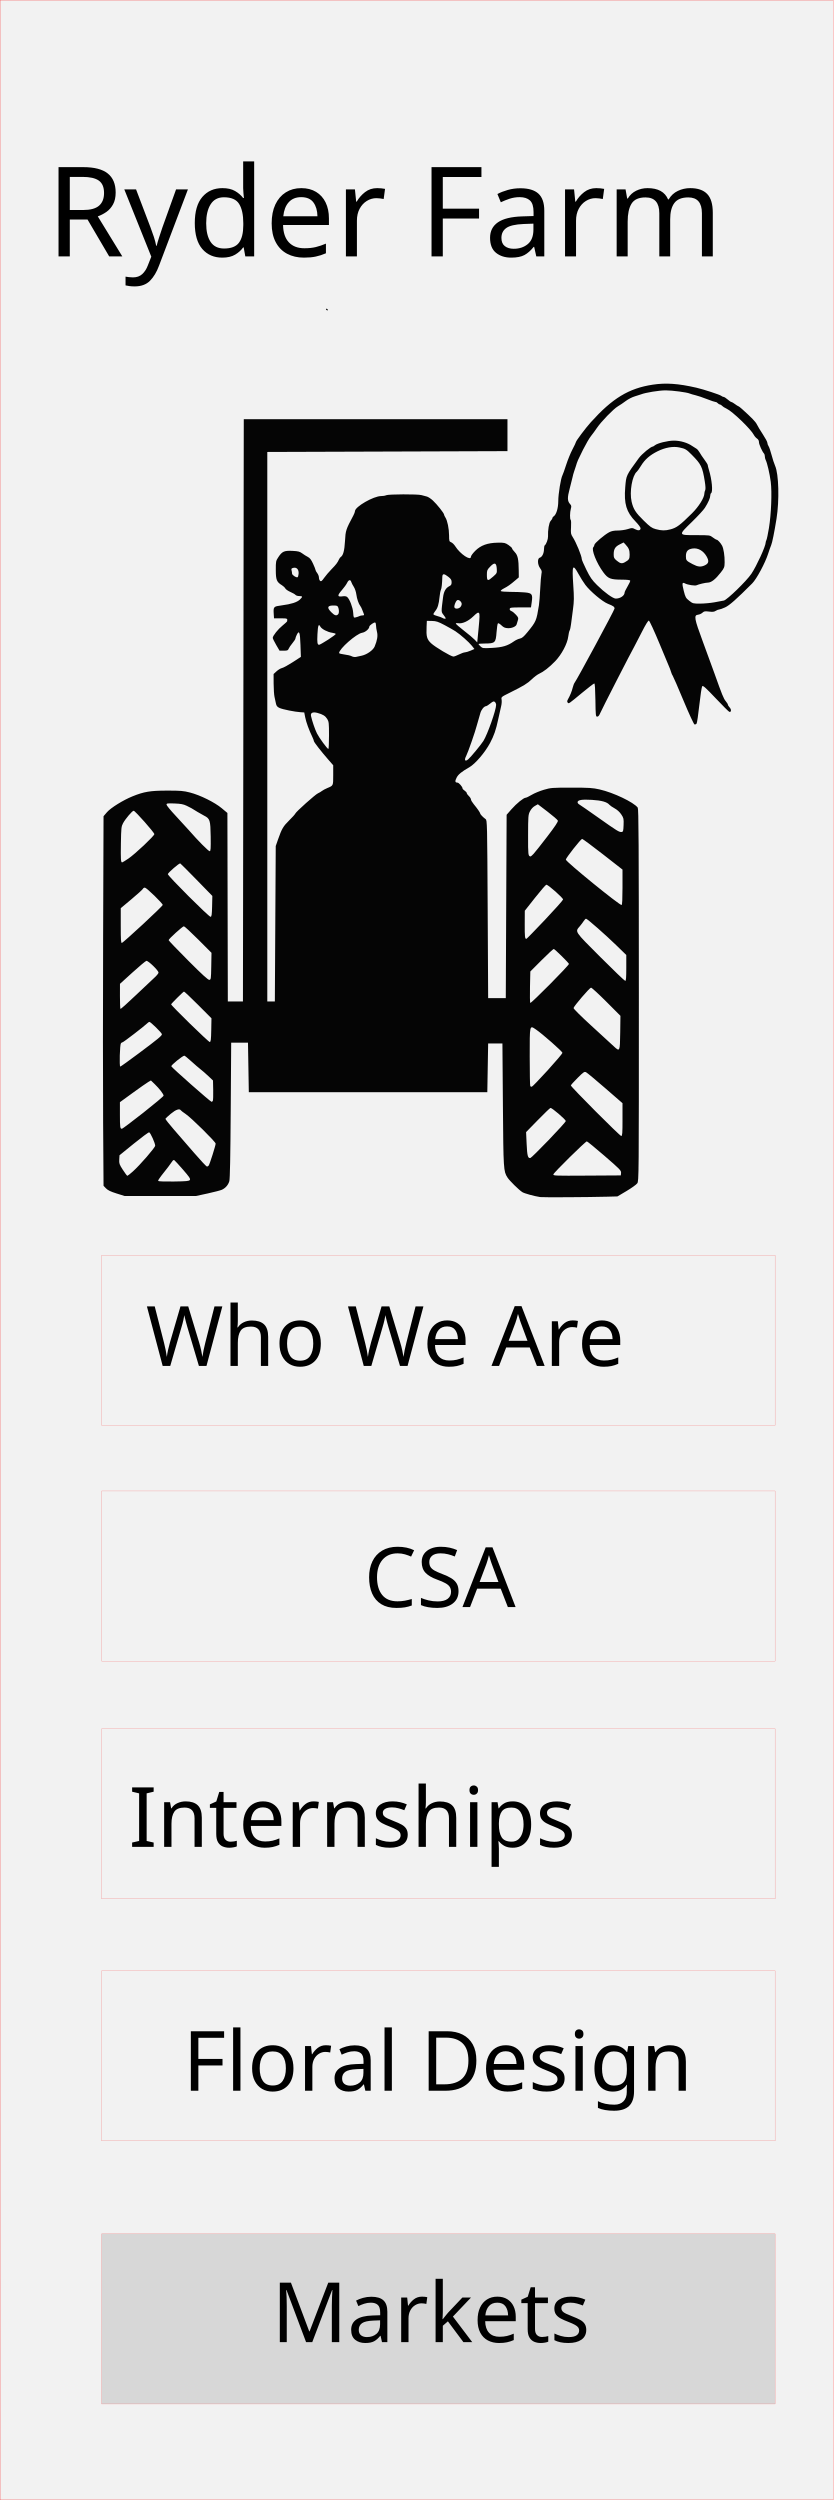
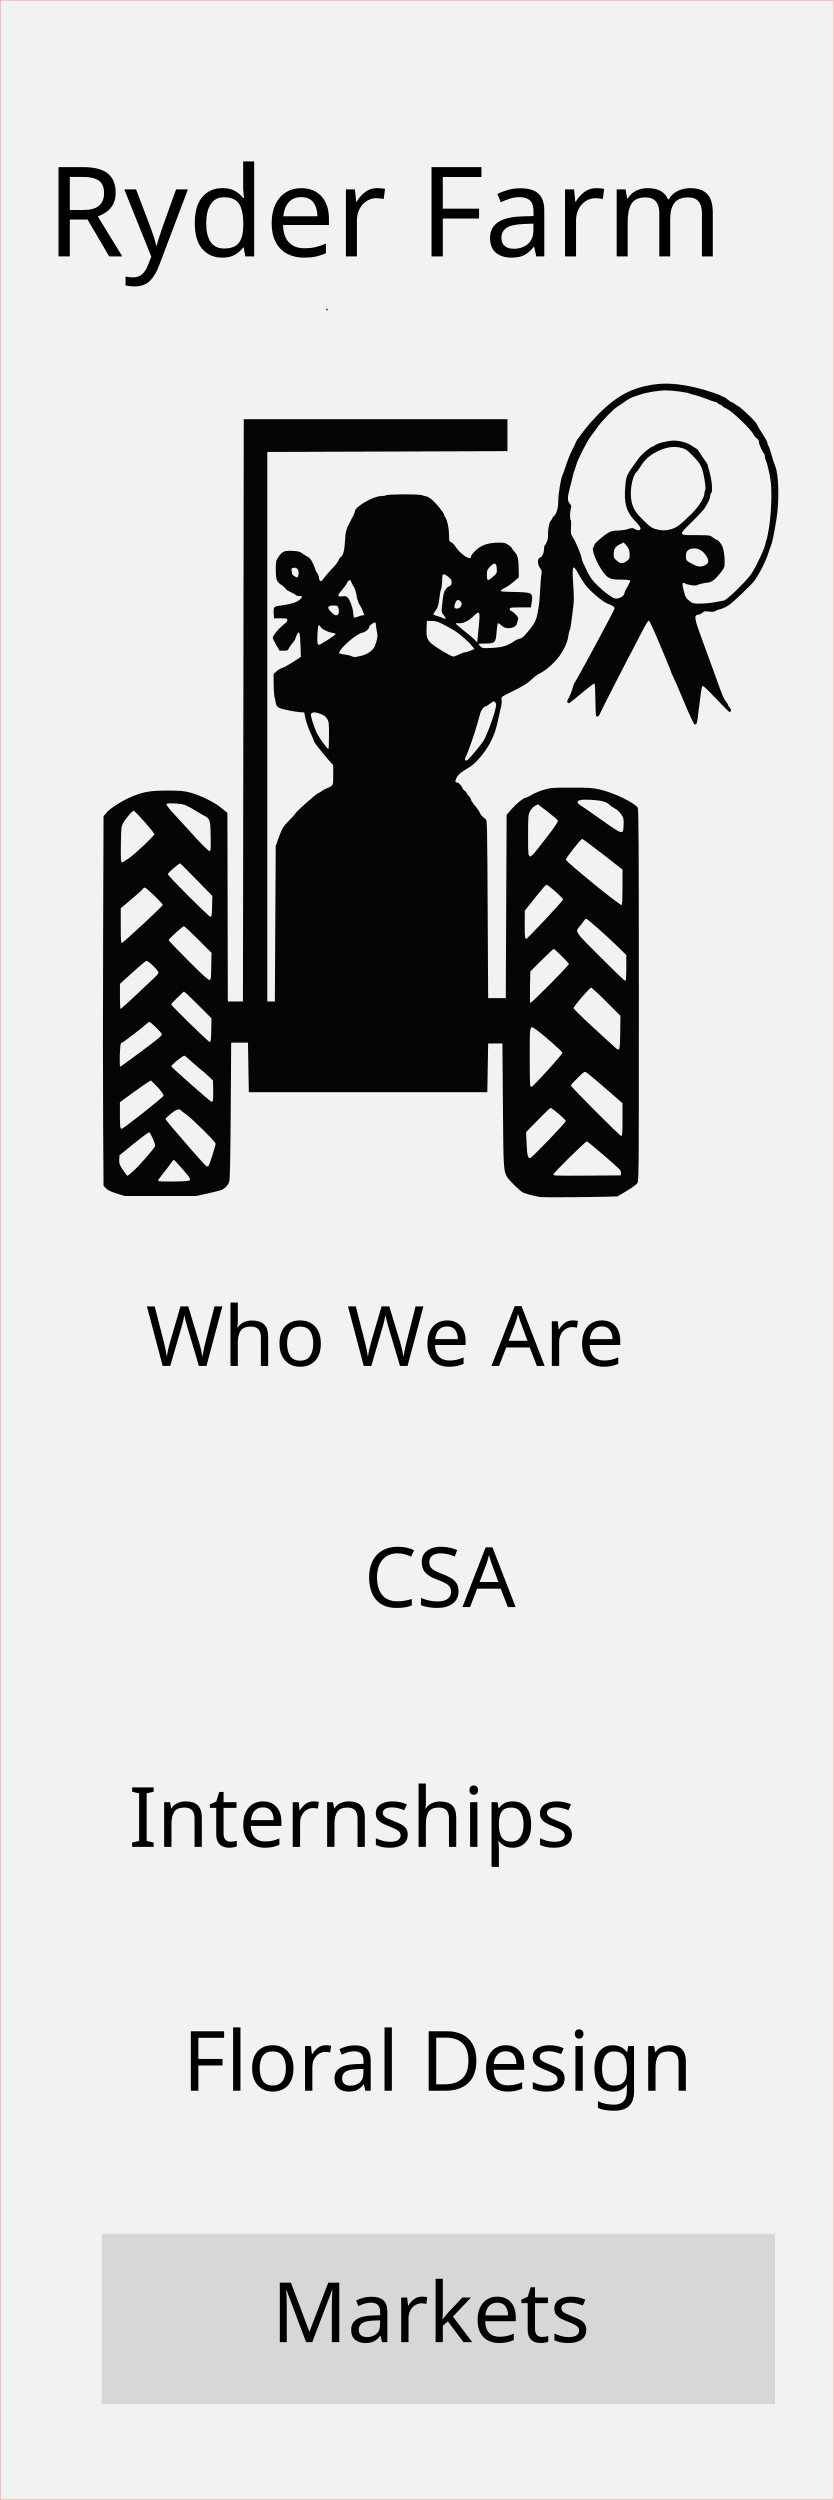
<svg xmlns="http://www.w3.org/2000/svg" width="112.889mm" height="338.667mm" viewBox="0 0 400 1200" id="svg4278" version="1.1">
  <defs id="defs4280" />
  <g id="layer1" transform="translate(-48.57143,410.4949)">
    <rect style="opacity:1;fill:#f2f2f2;fill-opacity:1;fill-rule:evenodd;stroke:#f60000;stroke-width:0.1;stroke-linecap:round;stroke-miterlimit:4;stroke-dasharray:none;stroke-opacity:1" id="rect4700" width="399.9" height="1199.9" x="48.621" y="-410.445" />
    <text xml:space="preserve" style="font-style:normal;font-weight:normal;font-size:40px;line-height:125%;font-family:sans-serif;text-align:end;letter-spacing:0px;word-spacing:0px;text-anchor:end;fill:#000000;fill-opacity:1;stroke:none;stroke-width:1px;stroke-linecap:butt;stroke-linejoin:miter;stroke-opacity:1;opacity:1;" x="259.218" y="-287.426" id="text4767">
      <tspan id="tspan4769" x="259.218" y="-287.426" style="font-style:normal;font-variant:normal;font-weight:500;font-stretch:normal;font-size:60px;line-height:125%;font-family:Ubuntu;-inkscape-font-specification:'Ubuntu, Medium';text-align:center;writing-mode:lr-tb;text-anchor:middle;">Ryder Farm</tspan>
    </text>
    <g transform="matrix(0.3224632,0,0,0.3226472,88.5396,-22.64576)" id="layer1-7">
      <path id="path5402" d="m 680.179,578.8 c -9.114,-1.393 -23.651,-5.421 -26.685,-7.395 -5.317,-3.458 -19.004,-16.955 -22.06,-21.753 -5.902,-9.265 -6.038,-11.434 -6.792,-108.092 l -0.712,-91.25 -10.625,0 -10.625,0 -0.625,36.25 -0.625,36.25 -177.5,0 -177.5,0 -0.625,-36.875 -0.625,-36.875 -12.5,0 -12.5,0 -0.681,100.625 c -0.465,68.765 -1.125,102.147 -2.083,105.433 -1.632,5.596 -5.64,10.25 -10.967,12.737 -2.073,0.968 -11.613,3.462 -21.2,5.544 l -17.431,3.785 -53.136,0 -53.136,0 -12.021,-3.759 c -8.786,-2.747 -13.006,-4.788 -15.683,-7.582 l -3.663,-3.822 -0.625,-94.606 c -0.344,-52.033 -0.344,-175.748 0,-274.921 l 0.625,-180.315 5.225,-6.065 c 5.528,-6.418 24.083,-17.919 37.933,-23.514 17.109,-6.91 26.438,-8.459 51.217,-8.502 20.202,-0.035 24.547,0.327 34.375,2.859 15.158,3.906 36.674,14.554 47.182,23.349 l 8.432,7.057 0.318,140.222 0.318,140.222 11.25,0 11.25,0 0.625,-433.125 0.625,-433.125 196.25,0 196.25,0 0,23.75 0,23.75 -178.75,0.625 -178.75,0.625 0,408.75 0,408.75 5.625,0 5.625,0 0.66,-115.625 0.66,-115.625 3.49,-10 c 5.484,-15.715 7.676,-19.448 16.515,-28.125 4.552,-4.469 8.647,-9.031 9.101,-10.138 1.179,-2.877 29.946,-28.571 33.828,-30.215 1.785,-0.756 4.371,-2.288 5.746,-3.405 1.375,-1.117 5.031,-3.085 8.125,-4.374 8.991,-3.746 8.75,-3.215 8.75,-19.303 l 0,-14.628 -7.028,-8.032 c -10.913,-12.472 -21.722,-26.352 -21.718,-27.889 0.002,-0.766 -1.09,-3.643 -2.427,-6.393 -4.782,-9.837 -9.062,-21.612 -10.495,-28.871 l -1.457,-7.379 -5,-0.293 c -8.739,-0.511 -27.341,-4.243 -31.854,-6.39 -3.34,-1.589 -4.561,-3.09 -5.243,-6.444 -0.489,-2.405 -1.458,-6.904 -2.154,-9.998 -0.696,-3.094 -1.289,-12.018 -1.319,-19.831 l -0.054,-14.206 4.469,-4.094 c 2.458,-2.252 6.107,-4.421 8.108,-4.821 2.001,-0.4 9.131,-4.29 15.843,-8.644 l 12.204,-7.917 -0.625,-17.955 c -0.662,-19.029 -1.845,-22.233 -5.502,-14.902 -1.099,2.203 -1.998,4.709 -1.998,5.57 0,0.861 -2.031,3.996 -4.514,6.968 -2.483,2.972 -5,6.681 -5.594,8.243 -0.923,2.429 -1.981,2.84 -7.306,2.84 l -6.226,0 -5.055,-8.656 c -2.78,-4.761 -5.055,-9.443 -5.055,-10.405 0,-3.087 7.965,-13.074 14.708,-18.443 3.598,-2.865 6.627,-5.724 6.73,-6.353 0.673,-4.106 0.309,-4.269 -9.562,-4.269 l -10,0 -0.39,-6.167 c -0.71,-11.217 -0.444,-11.509 11.944,-13.12 14.124,-1.837 22.592,-4.538 26.884,-8.573 4.491,-4.223 4.336,-5.265 -0.784,-5.265 -2.322,0 -4.871,-0.782 -5.664,-1.738 -0.793,-0.956 -4.222,-2.934 -7.62,-4.396 -3.398,-1.462 -6.791,-3.803 -7.54,-5.204 -0.75,-1.4 -2.992,-3.537 -4.984,-4.748 -7.875,-4.789 -9.145,-7.918 -9.183,-22.623 -0.034,-12.978 0.088,-13.58 3.929,-19.379 5.538,-8.361 8.741,-9.755 20.996,-9.14 8.419,0.423 10.795,1.037 14.375,3.72 2.359,1.767 6.134,4.147 8.389,5.288 3.06,1.548 5.043,4.132 7.812,10.179 2.042,4.457 3.712,8.705 3.712,9.439 0,0.734 1.125,2.764 2.5,4.512 1.375,1.748 2.5,4.721 2.5,6.607 0,1.886 0.801,4.093 1.78,4.905 1.45,1.203 2.551,0.381 5.938,-4.436 2.287,-3.252 7.23,-9.051 10.985,-12.886 6.857,-7.004 8.897,-9.682 11.167,-14.664 0.675,-1.48 1.788,-3.038 2.475,-3.462 3.736,-2.309 5.647,-9.382 6.444,-23.847 0.87,-15.792 1.266,-17 12.513,-38.125 1.281,-2.406 2.356,-5.316 2.389,-6.466 0.187,-6.522 27.629,-22.284 38.797,-22.284 2.848,0 6.205,-0.55 7.46,-1.222 3.144,-1.683 47.569,-1.841 52.767,-0.188 2.289,0.728 5.741,1.643 7.673,2.034 1.931,0.391 6.057,3.057 9.168,5.925 6.138,5.658 16.695,18.943 16.695,21.009 0,0.704 0.887,2.633 1.971,4.288 2.983,4.552 5.435,16.455 5.485,26.623 0.042,8.494 0.247,9.171 3.123,10.264 1.693,0.644 4.438,3.324 6.1,5.956 7.39,11.706 23.321,22.288 23.321,15.49 0,-1.277 2.864,-5.186 6.365,-8.686 8.261,-8.262 18.387,-11.93 33.571,-12.161 9.723,-0.148 10.987,0.127 15.938,3.468 2.957,1.996 5.377,4.265 5.377,5.043 0,0.778 1.787,3.258 3.971,5.511 4.508,4.651 5.786,10.56 5.938,27.439 l 0.091,10.167 -4.934,4.208 c -7.727,6.59 -11.525,9.27 -17.298,12.205 -2.946,1.498 -5.022,3.265 -4.614,3.926 0.409,0.661 6.757,1.206 14.107,1.211 7.35,0.005 17.212,0.372 21.915,0.816 10.576,0.999 11.742,2.672 10.066,14.443 l -1.118,7.857 -15.595,0 c -13.843,0 -15.643,0.245 -16.028,2.184 -0.276,1.388 0.653,2.597 2.547,3.317 1.639,0.623 4.735,3.131 6.878,5.573 3.562,4.057 3.781,4.794 2.546,8.558 -0.744,2.265 -1.518,4.789 -1.72,5.608 -0.772,3.121 -7.081,5.915 -12.797,5.666 -4.474,-0.195 -6.532,-1.075 -9.709,-4.154 -2.217,-2.149 -4.582,-3.567 -5.254,-3.152 -0.672,0.416 -1.627,6.413 -2.122,13.328 -1.121,15.657 -2.161,16.681 -17.039,16.766 -5.404,0.031 -9.827,0.38 -9.829,0.776 0,0.396 1.384,2.023 3.08,3.616 2.943,2.765 3.697,2.865 16.563,2.185 16.192,-0.855 23.56,-3.035 33.16,-9.811 2.575,-1.817 6.535,-3.652 8.801,-4.077 3.147,-0.59 5.784,-2.811 11.168,-9.401 13.073,-16.002 13.484,-16.961 17.177,-40.107 0.603,-3.781 1.474,-14.851 1.934,-24.6 0.461,-9.749 1.285,-19.711 1.833,-22.138 0.823,-3.649 0.479,-5.113 -1.987,-8.455 -3.986,-5.403 -4.243,-14.711 -0.432,-15.707 3.417,-0.894 6.2,-6.599 6.2,-12.713 0,-2.744 0.571,-5.341 1.269,-5.773 1.998,-1.235 4.891,-9.073 4.734,-12.828 -0.402,-9.649 1.461,-20.711 3.931,-23.341 1.411,-1.502 2.566,-3.37 2.566,-4.151 0,-0.781 0.743,-1.87 1.652,-2.419 4.084,-2.471 7.098,-12.215 7.102,-22.957 0,-10.488 3.851,-34.196 6.225,-38.36 0.684,-1.201 3.16,-8.159 5.501,-15.464 2.341,-7.304 6.566,-17.664 9.388,-23.021 2.822,-5.357 5.132,-10.233 5.132,-10.835 0,-1.733 14.335,-20.824 22.21,-29.579 32.069,-35.652 56.477,-50.466 92.082,-55.888 19.624,-2.988 37.93,-1.722 65.084,4.502 10.659,2.443 34.898,10.37 36.974,12.091 1.085,0.9 2.699,1.636 3.585,1.636 0.886,0 3.534,1.688 5.883,3.75 2.349,2.062 4.851,3.75 5.561,3.75 0.709,0 3.134,1.406 5.387,3.125 2.253,1.719 4.481,3.125 4.95,3.125 0.469,0 2.889,1.828 5.377,4.062 14.859,13.345 20.469,19.17 22.382,23.238 1.183,2.516 5.161,9.113 8.839,14.66 3.678,5.547 6.688,11.187 6.688,12.534 0,1.347 0.779,3.561 1.731,4.92 0.952,1.359 2.976,7.25 4.497,13.091 1.522,5.841 3.907,13.151 5.3,16.245 5.429,12.051 6.468,51.361 2.083,78.75 -3.178,19.85 -6.434,35.917 -7.978,39.375 -0.921,2.062 -2.921,7.688 -4.445,12.5 -4.365,13.785 -17.214,37.739 -23.76,44.294 -23.49,23.524 -33.871,32.703 -40.328,35.656 -3.817,1.746 -7.839,3.174 -8.939,3.174 -1.099,0 -3.354,0.888 -5.011,1.974 -2.322,1.521 -4.619,1.773 -10.025,1.097 -6.061,-0.757 -7.386,-0.529 -9.756,1.676 -1.509,1.404 -4.431,2.738 -6.493,2.965 -6.567,0.723 -5.713,5.606 6.959,39.788 6.244,16.844 14.059,38.219 17.366,47.5 11.483,32.228 13.679,37.62 16.856,41.396 1.757,2.088 3.194,4.42 3.194,5.182 0,0.762 1.196,2.659 2.658,4.215 2.756,2.934 2.428,7.229 -0.496,6.487 -0.877,-0.223 -9.984,-9.28 -20.238,-20.126 -14.736,-15.589 -18.95,-19.387 -20.109,-18.125 -0.807,0.878 -2.747,13.409 -4.312,27.847 -1.565,14.438 -3.42,26.977 -4.122,27.866 -0.702,0.889 -2.073,1.451 -3.046,1.25 -1.012,-0.209 -8.073,-15.473 -16.484,-35.63 -8.093,-19.395 -15.295,-35.989 -16.005,-36.875 -0.71,-0.886 -1.676,-3.018 -2.147,-4.736 -0.471,-1.719 -1.339,-4.25 -1.928,-5.625 -0.589,-1.375 -7.504,-17.969 -15.367,-36.875 -8.084,-19.439 -15.054,-34.525 -16.041,-34.72 -1.128,-0.223 -4.936,5.971 -10.758,17.5 -4.957,9.815 -9.846,19.251 -10.865,20.97 -3.836,6.469 -48.952,94.513 -50.902,99.337 -1.359,3.362 -2.815,5.038 -4.375,5.038 -2.193,0 -2.359,-1.525 -2.677,-24.688 -0.228,-16.586 -0.78,-24.688 -1.685,-24.688 -0.74,0 -8.638,6.047 -17.552,13.438 -21.138,17.527 -20.374,17.008 -22.054,14.984 -0.998,-1.203 -0.899,-2.47 0.37,-4.72 3.364,-5.967 5.752,-11.815 7.112,-17.414 0.756,-3.114 2.079,-6.505 2.94,-7.537 3.107,-3.722 59.333,-108.056 59.333,-110.099 0,-2.719 -1.653,-3.909 -10.052,-7.236 -8.075,-3.199 -26.15,-18.413 -33.457,-28.162 -2.629,-3.508 -7.173,-10.737 -10.098,-16.065 -8.707,-15.86 -9.845,-13.468 -7.821,16.444 1.276,18.861 1.209,24.041 -0.474,36.369 -1.079,7.906 -2.367,17.75 -2.863,21.875 -0.496,4.125 -1.434,8.343 -2.084,9.374 -0.651,1.031 -1.554,4.968 -2.008,8.75 -1.3,10.842 -9.968,27.142 -19.796,37.227 -8.876,9.108 -16.898,15.33 -23.847,18.495 -2.406,1.096 -7.188,4.709 -10.625,8.029 -6.613,6.386 -12.112,9.74 -32.853,20.037 -12.832,6.37 -12.852,6.388 -12.109,10.36 0.409,2.188 0.101,6.51 -0.684,9.604 -0.786,3.094 -2.797,12.094 -4.469,20 -3.222,15.234 -6.231,23.933 -12.04,34.81 -7.543,14.122 -21.952,31 -30.801,36.079 -11.754,6.746 -16.495,10.611 -18.973,15.47 -2.709,5.31 -2.387,7.392 1.144,7.392 2.168,0 7.661,6.216 7.661,8.671 0,0.7 1.406,2.193 3.125,3.319 1.719,1.126 3.125,2.729 3.125,3.561 0,0.832 1.406,2.834 3.125,4.449 1.719,1.615 3.125,3.861 3.125,4.993 0,1.131 1.828,4.27 4.062,6.974 5.428,6.569 9.688,12.701 9.688,13.947 0,1.206 4.635,6.023 8.041,8.357 2.355,1.614 2.434,5.004 3.125,134.005 l 0.709,132.349 13.125,0 13.125,0 0.625,-136.381 0.625,-136.381 7.222,-8.225 c 7.54,-8.587 18.089,-17.138 21.144,-17.138 0.98,0 4.98,-1.927 8.891,-4.281 3.91,-2.355 12.033,-5.73 18.052,-7.5 10.429,-3.068 12.357,-3.219 41.16,-3.219 26.295,2.5e-4 31.731,0.344 41.875,2.652 20.683,4.704 50.688,19.002 56.821,27.076 1.33,1.751 1.639,53.255 1.671,278.829 0.039,272.039 -10e-4,276.739 -2.39,280.094 -1.336,1.877 -8.508,7.026 -15.938,11.443 l -13.508,8.031 -15.625,0.425 c -28.232,0.768 -95.546,1.151 -99.375,0.566 z m -521.483,-25.533 c 1.041,-1.653 -0.911,-4.566 -10.229,-15.271 -6.334,-7.276 -12.161,-13.627 -12.95,-14.114 -0.789,-0.487 -2.031,0.109 -2.761,1.324 -1.682,2.8 -9.743,13.415 -16.642,21.912 -2.923,3.601 -4.992,7.07 -4.597,7.709 0.413,0.668 10.326,1.018 23.305,0.822 19.299,-0.291 22.774,-0.638 23.873,-2.383 z m -85.045,-12.408 c 10.614,-9.46 33.403,-35.728 33.403,-38.503 0,-3.781 -7.097,-19.507 -8.978,-19.895 -0.926,-0.191 -11.238,7.414 -22.915,16.9 l -21.231,17.248 -0.373,6.404 c -0.337,5.791 0.177,7.256 5.373,15.287 3.16,4.886 6.169,8.883 6.686,8.883 0.517,0 4.133,-2.846 8.036,-6.325 z m 726.87,1.95 c 0.315,-3.455 -1.624,-5.448 -24.618,-25.312 -13.728,-11.859 -25.568,-21.562 -26.312,-21.562 -2.081,0 -49.358,46.578 -49.813,49.077 -0.379,2.077 2.455,2.183 50,1.875 l 50.401,-0.327 0.342,-3.75 z m -613.804,-10.938 c 1.494,-1.916 10.337,-29.801 10.337,-32.597 0,-2.659 -36.3,-38.488 -44.632,-44.054 -3.579,-2.391 -6.847,-4.896 -7.261,-5.566 -1.814,-2.934 -7.404,-0.979 -14.798,5.175 -4.226,3.517 -7.864,6.872 -8.085,7.455 -0.221,0.583 5.404,7.74 12.5,15.905 7.096,8.165 20.772,23.936 30.391,35.045 9.619,11.11 18.128,20.2 18.909,20.2 0.781,0 1.968,-0.703 2.639,-1.562 z m 506.146,-38.019 c 13.993,-14.551 25.438,-27.207 25.434,-28.125 -0.01,-2.197 -20.891,-20.075 -22.851,-19.564 -0.834,0.217 -9.339,8.4 -18.9,18.184 l -17.383,17.789 0.805,17.689 c 0.804,17.681 1.852,21.585 5.593,20.85 1.024,-0.201 13.31,-12.271 27.302,-26.823 z m 109.816,-30.413 0,-24.335 -25.625,-22.253 c -14.094,-12.239 -26.916,-22.898 -28.494,-23.687 -2.633,-1.315 -3.689,-0.618 -12.812,8.451 -5.469,5.437 -9.943,10.441 -9.943,11.122 0,2.145 73.033,75.374 75,75.201 1.597,-0.14 1.875,-3.775 1.875,-24.499 z M 89.269,453.375 c 16.657,-13.095 30.285,-24.541 30.285,-25.438 0,-2.315 -6.207,-10.417 -13.025,-16.999 l -5.821,-5.62 -3.973,2.28 c -2.185,1.254 -12.57,8.523 -23.077,16.152 l -19.103,13.872 0,18.947 c 0,18.636 0.292,20.614 3.048,20.614 0.76,0 15.01,-10.714 31.667,-23.808 z m 103.547,-17.664 c 0.5,-0.81 0.77,-7.978 0.599,-15.93 l -0.311,-14.458 -7.088,-6.677 c -3.898,-3.672 -9.057,-8.167 -11.463,-9.988 -2.406,-1.821 -8.559,-7.117 -13.672,-11.768 -5.113,-4.651 -9.784,-8.457 -10.379,-8.457 -2.542,0 -19.832,14.003 -19.465,15.765 0.373,1.791 58.2,52.794 60.005,52.923 0.475,0.034 1.273,-0.601 1.773,-1.41 z m 498.337,-45.362 c 12.183,-13.384 22.151,-25.143 22.151,-26.131 0,-1.934 -29.96,-28.312 -39.371,-34.663 -9.725,-6.564 -9.379,-8.057 -9.379,40.505 0,23.626 0.375,43.331 0.833,43.789 0.458,0.458 1.459,0.833 2.224,0.833 0.765,0 11.359,-10.95 23.542,-24.334 z m -607.956,-25.83 c 28.794,-21.519 33.857,-25.708 33.857,-28.014 0,-1.946 -17.185,-18.783 -18.764,-18.384 -0.68,0.172 -2.229,1.297 -3.443,2.5 -4.198,4.16 -35.031,27.812 -36.257,27.812 -0.676,0 -1.814,0.704 -2.527,1.563 -1.629,1.963 -2.564,34.691 -0.99,34.688 0.629,-9e-4 13.285,-9.076 28.125,-20.166 z m 716.072,-30.436 0.34,-24.943 -20.951,-20.978 c -11.523,-11.538 -21.801,-20.949 -22.84,-20.913 -2.031,0.071 -25.392,27.277 -26.012,30.294 -0.214,1.042 11.233,12.408 26.855,26.666 14.975,13.667 29.768,27.236 32.873,30.153 9.206,8.648 9.345,8.358 9.735,-20.279 z m -608.762,-3.79 0.327,-17.484 -19.956,-20 c -10.976,-11 -20.404,-19.887 -20.952,-19.749 -1.284,0.323 -19.121,18.055 -19.121,19.008 0,1.911 55.857,56.371 57.5,56.062 1.542,-0.29 1.933,-3.462 2.202,-17.837 z m -85.242,-77.275 c 3.734,-3.323 6.789,-6.995 6.789,-8.161 0,-3.088 -15.457,-18.013 -18.105,-17.482 -1.192,0.239 -10.525,8.028 -20.741,17.309 l -18.573,16.875 -0.041,18.229 c -0.022,10.026 0.322,18.592 0.766,19.035 0.443,0.443 10.326,-8.322 21.961,-19.479 11.635,-11.157 24.21,-23.004 27.944,-26.326 z m 617.679,-21.114 c -0.558,-1.904 -21.22,-22.22 -22.599,-22.22 -0.798,0 -8.971,7.535 -18.161,16.744 l -16.709,16.744 -0.503,22.682 c -0.277,12.475 -0.102,23.331 0.388,24.124 0.898,1.452 58.117,-56.254 57.584,-58.074 z m 85.36,6.013 0,-19.267 -14.062,-13.7 c -16.621,-16.192 -44.035,-40.267 -45.852,-40.267 -0.703,0 -2.25,1.547 -3.439,3.438 -1.189,1.891 -3.725,5.276 -5.636,7.523 -7.524,8.848 -8.911,6.746 30.374,46.05 19.511,19.52 36.181,35.49 37.044,35.49 1.193,0 1.571,-4.633 1.571,-19.267 z m -617.779,-2.561 0.346,-19.953 -19.706,-19.735 c -10.838,-10.854 -20.458,-19.735 -21.377,-19.735 -1.975,0 -22.709,18.81 -22.724,20.615 -0.005,0.682 13.068,14.338 29.053,30.346 21.113,21.144 29.746,29.011 31.562,28.76 2.364,-0.328 2.519,-1.429 2.846,-20.299 z M 88.77,172.969 c 16.243,-15.037 29.533,-27.964 29.533,-28.728 0,-2.333 -24.175,-25.808 -26.578,-25.808 -1.238,0 -2.553,0.79 -2.924,1.755 -0.37,0.965 -7.947,7.845 -16.836,15.289 l -16.162,13.534 0,26.053 c 0,21.454 0.303,25.981 1.717,25.648 0.944,-0.222 15.007,-12.707 31.25,-27.744 z m 598.405,-6.544 c 14.714,-15.542 26.879,-29.183 27.032,-30.312 0.294,-2.167 -22.129,-22.054 -24.867,-22.054 -0.834,0 -8.398,8.719 -16.809,19.375 l -15.294,19.375 -0.092,20.104 c -0.086,18.777 0.248,21.771 2.426,21.771 0.468,0 12.89,-12.716 27.604,-28.258 z m -495.395,-20.267 0.352,-15.37 -23.402,-23.99 C 155.858,93.604 144.89,82.627 144.355,82.405 c -1.518,-0.63 -18.345,13.933 -18.454,15.971 -0.138,2.587 61.36,63.951 63.651,63.512 1.524,-0.292 1.943,-3.246 2.228,-15.729 z m 610.899,-28.444 0,-26.135 -29.253,-22.823 c -16.089,-12.553 -29.968,-22.823 -30.843,-22.823 -1.874,0 -24.279,28.436 -24.279,30.814 0,3.074 80.374,68.437 83.055,67.543 0.871,-0.29 1.321,-9.334 1.321,-26.576 z M 67.114,75.267 c 10.003,-6.772 38.689,-33.775 38.689,-36.419 0,-2.386 -28.673,-34.79 -30.784,-34.79 -2.074,0 -12.333,12.054 -15.845,18.617 -2.514,4.7 -2.781,7.225 -3.154,29.921 -0.391,23.808 -0.098,28.337 1.839,28.337 0.487,0 4.651,-2.55 9.254,-5.666 z m 603.247,-7.146 c 2.089,-2.234 11.235,-13.771 20.326,-25.637 11.655,-15.215 16.302,-22.216 15.764,-23.75 -0.42,-1.196 -7.295,-7.157 -15.277,-13.246 l -14.514,-11.071 -4.491,2.525 c -2.729,1.534 -5.565,4.652 -7.229,7.946 -2.586,5.118 -2.743,7.105 -2.812,35.629 -0.073,29.719 0.085,31.046 3.744,31.568 0.381,0.054 2.401,-1.73 4.49,-3.964 z M 189.675,42.314 c -0.356,-24.401 -1.054,-26.565 -10.028,-31.086 -2.458,-1.238 -6.719,-3.656 -9.469,-5.372 -9.035,-5.64 -9.94,-6.15 -16.25,-9.177 -4.917,-2.358 -8.782,-3.09 -18.125,-3.434 -10.567,-0.388 -11.875,-0.199 -11.875,1.714 0,1.183 6.188,8.727 13.75,16.764 7.562,8.037 16.474,17.757 19.803,21.599 12.972,14.971 29.032,31.144 30.729,30.945 1.48,-0.173 1.728,-3.894 1.465,-21.954 z m 614.612,-17.034 c 0.335,-9.362 0.107,-10.408 -3.416,-15.727 -2.361,-3.565 -6.062,-6.943 -9.885,-9.024 -3.361,-1.829 -6.838,-4.202 -7.726,-5.272 -3.503,-4.222 -11.667,-6.527 -26.207,-7.401 -15.01,-0.902 -21.25,0.163 -21.25,3.628 0,1.024 1.103,2.452 2.45,3.173 1.348,0.721 14.055,9.52 28.239,19.552 28.606,20.234 31.332,21.906 34.936,21.43 2.23,-0.294 2.539,-1.414 2.858,-10.359 z M 573.068,-72.504 c 3.839,-3.305 18.908,-21.511 22.502,-27.188 6.068,-9.584 18.984,-46.144 18.984,-53.737 0,-1.558 -0.859,-3.545 -1.909,-4.417 -1.592,-1.321 -2.723,-0.931 -6.802,2.347 -2.691,2.162 -5.412,3.932 -6.047,3.932 -3.13,0 -7.506,5.373 -8.869,10.89 -0.813,3.292 -2.072,7.673 -2.798,9.735 -0.726,2.062 -1.783,5.719 -2.35,8.125 -1.864,7.917 -13.084,40.147 -15.733,45.193 -3.404,6.484 -1.772,9.247 3.023,5.12 z M 365.804,-107.981 c 0,-18.293 -0.243,-20.559 -2.621,-24.405 -2.881,-4.662 -6.513,-6.93 -14.562,-9.095 -7.084,-1.906 -10.656,-0.175 -9.599,4.653 1.642,7.5 5.916,19.987 8.848,25.851 3.346,6.692 15.422,23.162 16.983,23.162 0.523,0 0.95,-9.074 0.95,-20.165 z m 48.75,-118.658 c 7.761,-1.678 16.941,-8.199 19.2,-13.639 3.893,-9.375 4.933,-15.945 3.455,-21.815 -0.773,-3.069 -1.405,-7.266 -1.405,-9.328 0,-2.061 -0.55,-4.088 -1.223,-4.504 -1.437,-0.888 -8.756,4.219 -8.822,6.156 -0.114,3.358 -5.952,8.317 -10.66,9.053 -8.549,1.337 -34.296,23.984 -34.296,30.168 0,0.679 3.516,1.636 7.812,2.127 4.297,0.49 9.219,1.669 10.938,2.619 1.719,0.95 4.531,1.424 6.25,1.053 1.719,-0.371 5.656,-1.222 8.75,-1.891 z m 144.766,-1.802 c 3.422,-1.719 7.359,-3.125 8.749,-3.125 1.39,0 5.152,-1.125 8.361,-2.5 l 5.833,-2.5 -3.803,-4.801 c -4.386,-5.537 -17.24,-16.876 -24.532,-21.639 -2.75,-1.796 -10.062,-5.941 -16.25,-9.21 -9.587,-5.065 -12.359,-5.965 -18.75,-6.084 l -7.5,-0.14 -0.392,8.75 c -0.655,14.626 0.417,18.578 6.653,24.522 5.865,5.59 29.792,19.853 33.304,19.853 1.157,0 4.904,-1.406 8.326,-3.125 z m -195.079,-21.852 c 6.359,-4.096 11.562,-7.953 11.562,-8.571 0,-0.618 -2.24,-1.423 -4.979,-1.791 -7.064,-0.947 -16.029,-5.602 -17.987,-9.338 -2.479,-4.732 -3.556,-1.788 -4.259,11.646 -0.642,12.265 -0.114,15.541 2.498,15.517 0.881,-0.007 6.805,-3.366 13.164,-7.462 z m 224.743,-39.787 c -1.26,-1.334 -2.853,-0.384 -8.569,5.108 -7.518,7.223 -16.395,11.174 -22.489,10.009 -1.855,-0.355 -3.372,-0.101 -3.372,0.564 0,0.665 5.484,5.45 12.188,10.635 6.703,5.185 13.875,11.212 15.937,13.394 l 3.75,3.967 2.052,-21.019 c 1.632,-16.72 1.735,-21.354 0.504,-22.658 z m -49.431,7.805 c 0,-0.39 -1.485,-2.655 -3.3,-5.034 -3.564,-4.673 -3.543,-3.819 -0.653,-26.468 1.088,-8.528 4.055,-13.685 9.378,-16.295 2.617,-1.284 3.325,-2.525 3.325,-5.832 0,-3.39 -0.941,-4.947 -4.867,-8.057 -6.421,-5.085 -8.854,-5.029 -8.982,0.207 -0.243,9.939 -1.042,17.155 -2.132,19.272 -0.649,1.26 -1.542,5.947 -1.983,10.416 -1.104,11.181 -2.831,16.768 -6.548,21.186 -1.742,2.07 -2.854,4.268 -2.473,4.885 0.381,0.617 3.094,1.747 6.027,2.511 2.934,0.764 6.178,1.95 7.209,2.635 2.05,1.362 5,1.701 5,0.575 z m -128.52,-3.215 c 1.158,-0.592 3.327,-1.077 4.821,-1.077 2.107,0 2.508,-0.491 1.788,-2.188 -0.51,-1.203 -1.572,-3.95 -2.36,-6.105 -0.788,-2.155 -2.059,-4.686 -2.826,-5.625 -2.526,-3.096 -5.103,-10.594 -5.999,-17.454 -0.485,-3.714 -2.181,-8.722 -3.768,-11.128 -1.587,-2.406 -3.261,-5.641 -3.72,-7.188 -1.198,-4.039 -3.989,-3.465 -6.242,1.282 -1.069,2.252 -4.47,6.984 -7.559,10.514 -7.578,8.663 -7.228,10.781 1.561,9.437 2.35,-0.359 4.866,0.056 5.991,0.99 3.714,3.082 8.48,15.389 9.058,23.389 0.556,7.695 0.608,7.789 3.856,7.015 1.811,-0.432 4.24,-1.27 5.398,-1.862 z m -31.472,-2.963 c 1.881,-2.266 0.836,-10.542 -1.527,-12.089 -0.884,-0.578 -4.133,-0.905 -7.221,-0.726 -7.552,0.438 -8.073,3.365 -1.751,9.839 5.065,5.187 7.978,6.013 10.498,2.976 z m 181.455,-10.183 c 1.257,-1.138 2.286,-3.356 2.286,-4.929 0,-3.531 -4.772,-7.247 -6.968,-5.425 -2.297,1.906 -4.66,8.385 -3.839,10.526 0.964,2.512 5.66,2.418 8.521,-0.171 z m 378.536,-7.401 c 5.844,-1.056 12.145,-2.23 14.002,-2.608 4.844,-0.987 33.789,-29.11 40.96,-39.797 7.88,-11.744 21.288,-41.063 21.288,-46.551 0,-0.884 0.512,-2.585 1.139,-3.779 0.626,-1.194 2.299,-9.202 3.716,-17.796 3.39,-20.55 4.663,-53.2 2.682,-68.75 -1.52,-11.925 -5.367,-28.445 -7.593,-32.605 -0.656,-1.227 -1.194,-3.561 -1.194,-5.187 0,-1.626 -0.516,-3.492 -1.146,-4.145 -2.714,-2.813 -7.604,-13.726 -7.604,-16.97 0,-2.325 -0.999,-4.19 -2.918,-5.447 -1.605,-1.052 -3.701,-3.455 -4.658,-5.341 -4.338,-8.548 -31.966,-35.145 -40.59,-39.073 -2.846,-1.297 -5.899,-3.229 -6.783,-4.294 -0.884,-1.065 -2.313,-1.937 -3.176,-1.937 -0.863,0 -2.269,-0.844 -3.125,-1.875 -0.856,-1.031 -2.411,-1.875 -3.456,-1.875 -1.045,0 -6.816,-1.944 -12.824,-4.32 -6.008,-2.376 -13.662,-4.954 -17.009,-5.729 -3.347,-0.775 -7.211,-1.906 -8.586,-2.513 -4.134,-1.824 -25.616,-4.675 -35.499,-4.711 -9.706,-0.035 -30.308,3.284 -37.001,5.961 -1.375,0.55 -5.594,1.907 -9.375,3.016 -3.781,1.109 -9.688,4.147 -13.125,6.75 -3.438,2.604 -8.781,6.215 -11.875,8.026 -6.584,3.853 -24.955,22.776 -31.25,32.189 -2.406,3.598 -6.364,9.01 -8.796,12.028 -2.431,3.017 -7.736,12.11 -11.789,20.207 -7.9,15.784 -8.459,17.069 -10.743,24.721 -0.821,2.75 -2.02,6.374 -2.665,8.053 -0.645,1.679 -1.645,5.335 -2.221,8.125 -0.577,2.79 -2.538,10.624 -4.359,17.409 -3.56,13.268 -3.409,18.252 0.692,22.727 1.955,2.133 2.142,3.286 1.115,6.867 -1.506,5.25 -1.624,15.806 -0.188,16.694 0.576,0.356 0.784,5.174 0.464,10.706 -0.528,9.114 -0.294,10.5 2.486,14.74 5.074,7.74 13.504,28.294 13.504,32.926 0,1.001 3.054,8.028 6.787,15.616 5.643,11.47 8.331,15.331 15.938,22.898 10.919,10.86 23.746,20.115 27.879,20.115 6.637,0 13.014,-4.293 13.107,-8.824 0.022,-1.072 2.024,-5.244 4.449,-9.271 2.425,-4.028 4.206,-7.932 3.957,-8.676 -0.28,-0.84 -4.921,-1.369 -12.222,-1.395 -17.198,-0.06 -20.774,-1.461 -27.776,-10.887 -10.168,-13.688 -18.251,-34.065 -14.858,-37.458 0.819,-0.819 1.5,-2.361 1.513,-3.427 0.028,-2.298 14.731,-14.858 21.833,-18.652 3.598,-1.922 7.213,-2.661 13.015,-2.661 4.418,0 11.066,-0.956 14.772,-2.124 6.42,-2.024 6.938,-2.016 10.979,0.16 4.752,2.559 8.128,1.941 8.128,-1.489 0,-1.255 -3.333,-5.709 -7.407,-9.898 -13.783,-14.173 -17.457,-26.376 -15.397,-51.136 1.48,-17.793 1.121,-17.023 20.143,-43.134 4.582,-6.289 18.039,-17.38 21.089,-17.38 0.413,0 1.639,-0.752 2.724,-1.671 3.825,-3.24 19.293,-7.079 28.524,-7.079 9.616,0 20.339,3.153 27.173,7.989 2.048,1.45 4.816,3.198 6.149,3.886 1.334,0.688 3.509,3.219 4.834,5.625 1.325,2.406 4.604,7.304 7.288,10.884 2.684,3.58 4.88,7.161 4.88,7.957 0,0.797 0.805,4.055 1.788,7.241 4.414,14.298 6.128,32.74 3.212,34.543 -0.687,0.425 -1.25,2.084 -1.25,3.687 0,3.452 -3.06,10.397 -8.014,18.188 -1.967,3.094 -10.586,12.442 -19.154,20.775 -20.759,20.189 -20.861,19.85 5.935,19.85 20.559,0 20.619,0.009 25.101,3.438 2.471,1.891 5.045,3.438 5.72,3.438 1.562,0 5.856,4.693 8.007,8.75 2.27,4.283 3.961,15.282 3.807,24.768 -0.119,7.33 -0.52,8.399 -5.625,15 -7.918,10.236 -14.31,15.232 -19.49,15.232 -3.213,0 -13.774,2.474 -16.545,3.875 -2.337,1.182 -13.261,-0.496 -17.3,-2.657 -4.35,-2.328 -4.731,-0.267 -1.979,10.685 2.472,9.836 3.116,11.019 8.162,15.012 5.299,4.193 5.83,4.334 16.24,4.31 5.919,-0.014 15.543,-0.889 21.387,-1.945 z m -329.491,-38.189 c 5.679,-4.998 5.849,-5.354 5.489,-11.434 -0.553,-9.328 -3.181,-10.323 -9.654,-3.653 -4.665,4.807 -5.094,5.809 -5.094,11.914 0,10.112 0.99,10.452 9.259,3.173 z m -289.512,-4.378 c 0.47,-6.267 -2.903,-9.947 -7.953,-8.68 -2.665,0.669 -3.163,1.364 -2.567,3.586 0.406,1.516 0.747,3.722 0.756,4.903 0.017,2.191 5.878,6.161 8.142,5.515 0.688,-0.196 1.418,-2.592 1.622,-5.324 z m 604.765,-12.487 c 5.865,-2.783 6.497,-6.434 2.34,-13.528 -4.779,-8.155 -12.532,-12.53 -20.36,-11.488 -7.416,0.987 -10.242,4.161 -10.242,11.504 0,6.172 0.525,6.792 10,11.802 7.883,4.168 12.226,4.575 18.262,1.71 z m -119.183,-4.539 c 6.26,-3.499 7.171,-4.923 7.171,-11.213 0,-6.764 -1.254,-9.934 -5.902,-14.922 l -3.097,-3.323 -5.904,2.965 c -6.71,3.37 -8.847,6.97 -8.847,14.899 0,4.801 0.574,5.948 4.66,9.316 5.076,4.184 7.635,4.673 11.92,2.279 z m 68.046,-48.948 c 9.141,-2.434 13.945,-6.015 31.884,-23.766 10.185,-10.079 18.491,-23.416 18.491,-29.693 0,-1.345 0.534,-3.444 1.188,-4.665 0.781,-1.458 0.572,-6.036 -0.61,-13.355 -3.478,-21.55 -5.298,-25.272 -19.27,-39.394 -8.062,-8.149 -9.649,-9.086 -18.595,-10.976 -9.401,-1.986 -21.075,0.08 -32.468,5.746 -11.495,5.717 -18.91,12.212 -24.56,21.513 -2.434,4.007 -5.235,7.957 -6.224,8.778 -6.926,5.748 -11.164,30.15 -7.767,44.714 2.576,11.042 5.923,16.262 18.015,28.093 9.486,9.282 12.085,11.127 17.882,12.699 8.744,2.371 14.002,2.444 22.033,0.306 z M 361.429,-741.566 c -0.425,-0.688 -0.21,-1.25 0.477,-1.25 0.688,0 1.598,0.562 2.023,1.25 0.425,0.688 0.21,1.25 -0.477,1.25 -0.688,0 -1.598,-0.562 -2.023,-1.25 z" style="fill:#050505" />
    </g>
-     <rect style="opacity:0.699;fill:#f2f2f2;fill-opacity:1;fill-rule:evenodd;stroke:#f60000;stroke-width:0.096;stroke-linecap:round;stroke-miterlimit:4;stroke-dasharray:none;stroke-opacity:1" id="rect5619" width="323.243" height="81.67" x="97.37" y="305.159" />
-     <rect y="192.022" x="97.37" height="81.67" width="323.243" id="rect4168" style="opacity:0.699;fill:#f2f2f2;fill-opacity:1;fill-rule:evenodd;stroke:#f60000;stroke-width:0.096;stroke-linecap:round;stroke-miterlimit:4;stroke-dasharray:none;stroke-opacity:1" />
+     <rect style="opacity:0.699;fill:#f2f2f2;fill-opacity:1;fill-rule:evenodd;stroke:none;stroke-width:0.096;stroke-linecap:round;stroke-miterlimit:4;stroke-dasharray:none;stroke-opacity:1" id="rect5619" width="323.243" height="81.67" x="97.37" y="305.159" />
+     <rect y="192.022" x="97.37" height="81.67" width="323.243" id="rect4168" style="opacity:0.699;fill:#f2f2f2;fill-opacity:1;fill-rule:evenodd;stroke:none;stroke-width:0.096;stroke-linecap:round;stroke-miterlimit:4;stroke-dasharray:none;stroke-opacity:1" />
    <text xml:space="preserve" style="font-style:normal;font-weight:normal;font-size:40px;line-height:125%;font-family:sans-serif;letter-spacing:0px;word-spacing:0px;fill:#000000;fill-opacity:1;stroke:none;stroke-width:1px;stroke-linecap:butt;stroke-linejoin:miter;stroke-opacity:1" x="223.306" y="360.904" id="text5460">
      <tspan id="tspan5462" x="223.306" y="360.904" style="font-style:normal;font-variant:normal;font-weight:300;font-stretch:normal;font-size:40px;line-height:125%;font-family:Ubuntu;-inkscape-font-specification:'Ubuntu, Light';text-align:start;writing-mode:lr-tb;text-anchor:start">CSA</tspan>
    </text>
-     <rect style="opacity:0.699;fill:#f2f2f2;fill-opacity:1;fill-rule:evenodd;stroke:#f60000;stroke-width:0.096;stroke-linecap:round;stroke-miterlimit:4;stroke-dasharray:none;stroke-opacity:1" id="rect4170" width="323.243" height="81.67" x="97.37" y="419.306" />
+     <rect style="opacity:0.699;fill:#f2f2f2;fill-opacity:1;fill-rule:evenodd;stroke:none;stroke-width:0.096;stroke-linecap:round;stroke-miterlimit:4;stroke-dasharray:none;stroke-opacity:1" id="rect4170" width="323.243" height="81.67" x="97.37" y="419.306" />
    <text xml:space="preserve" style="font-style:normal;font-weight:normal;font-size:40px;line-height:125%;font-family:sans-serif;letter-spacing:0px;word-spacing:0px;fill:#000000;fill-opacity:1;stroke:none;stroke-width:1px;stroke-linecap:butt;stroke-linejoin:miter;stroke-opacity:1" x="243.64" y="476.005" id="text5464">
      <tspan id="tspan5466" x="243.64" y="476.005" style="font-style:normal;font-variant:normal;font-weight:300;font-stretch:normal;font-size:40px;line-height:125%;font-family:Ubuntu;-inkscape-font-specification:'Ubuntu, Light';text-align:center;writing-mode:lr-tb;text-anchor:middle">Internships</tspan>
    </text>
-     <rect y="535.474" x="97.37" height="81.67" width="323.243" id="rect4172" style="opacity:0.699;fill:#f2f2f2;fill-opacity:1;fill-rule:evenodd;stroke:#f60000;stroke-width:0.096;stroke-linecap:round;stroke-miterlimit:4;stroke-dasharray:none;stroke-opacity:1" />
+     <rect y="535.474" x="97.37" height="81.67" width="323.243" id="rect4172" style="opacity:0.699;fill:#f2f2f2;fill-opacity:1;fill-rule:evenodd;stroke:none;stroke-width:0.096;stroke-linecap:round;stroke-miterlimit:4;stroke-dasharray:none;stroke-opacity:1" />
    <text xml:space="preserve" style="font-style:normal;font-weight:normal;font-size:40px;line-height:125%;font-family:sans-serif;letter-spacing:0px;word-spacing:0px;fill:#000000;fill-opacity:1;stroke:none;stroke-width:1px;stroke-linecap:butt;stroke-linejoin:miter;stroke-opacity:1" x="136.301" y="593.066" id="text5468">
      <tspan id="tspan5470" x="136.301" y="593.066" style="font-style:normal;font-variant:normal;font-weight:300;font-stretch:normal;font-size:40px;line-height:125%;font-family:Ubuntu;-inkscape-font-specification:'Ubuntu, Light';text-align:start;writing-mode:lr-tb;text-anchor:start">Floral Design</tspan>
    </text>
-     <rect style="opacity:0.699;fill:#cccccc;fill-opacity:1;fill-rule:evenodd;stroke:#f60000;stroke-width:0.096;stroke-linecap:round;stroke-miterlimit:4;stroke-dasharray:none;stroke-opacity:1" id="rect4174" width="323.243" height="81.67" x="97.37" y="661.743" />
+     <rect style="opacity:0.699;fill:#cccccc;fill-opacity:1;fill-rule:evenodd;stroke:none;stroke-width:0.096;stroke-linecap:round;stroke-miterlimit:4;stroke-dasharray:none;stroke-opacity:1" id="rect4174" width="323.243" height="81.67" x="97.37" y="661.743" />
    <text xml:space="preserve" style="font-style:normal;font-weight:normal;font-size:40px;line-height:125%;font-family:sans-serif;letter-spacing:0px;word-spacing:0px;fill:#000000;fill-opacity:1;stroke:none;stroke-width:1px;stroke-linecap:butt;stroke-linejoin:miter;stroke-opacity:1" x="179.012" y="713.746" id="text5472">
      <tspan id="tspan5474" x="179.012" y="713.746" style="font-style:normal;font-variant:normal;font-weight:300;font-stretch:normal;font-size:40px;line-height:125%;font-family:Ubuntu;-inkscape-font-specification:'Ubuntu, Light';text-align:start;writing-mode:lr-tb;text-anchor:start">Markets</tspan>
    </text>
    <text xml:space="preserve" style="font-style:normal;font-weight:normal;font-size:40px;line-height:125%;font-family:sans-serif;text-align:center;letter-spacing:0px;word-spacing:0px;text-anchor:middle;fill:#000000;fill-opacity:1;stroke:none;stroke-width:1px;stroke-linecap:butt;stroke-linejoin:miter;stroke-opacity:1" x="259.468" y="245.143" id="text5476">
      <tspan id="tspan5478" x="259.468" y="245.143" style="font-style:normal;font-variant:normal;font-weight:300;font-stretch:normal;font-size:40px;line-height:125%;font-family:Ubuntu;-inkscape-font-specification:'Ubuntu, Light';text-align:center;writing-mode:lr-tb;text-anchor:middle">Who We Are</tspan>
    </text>
  </g>
</svg>
